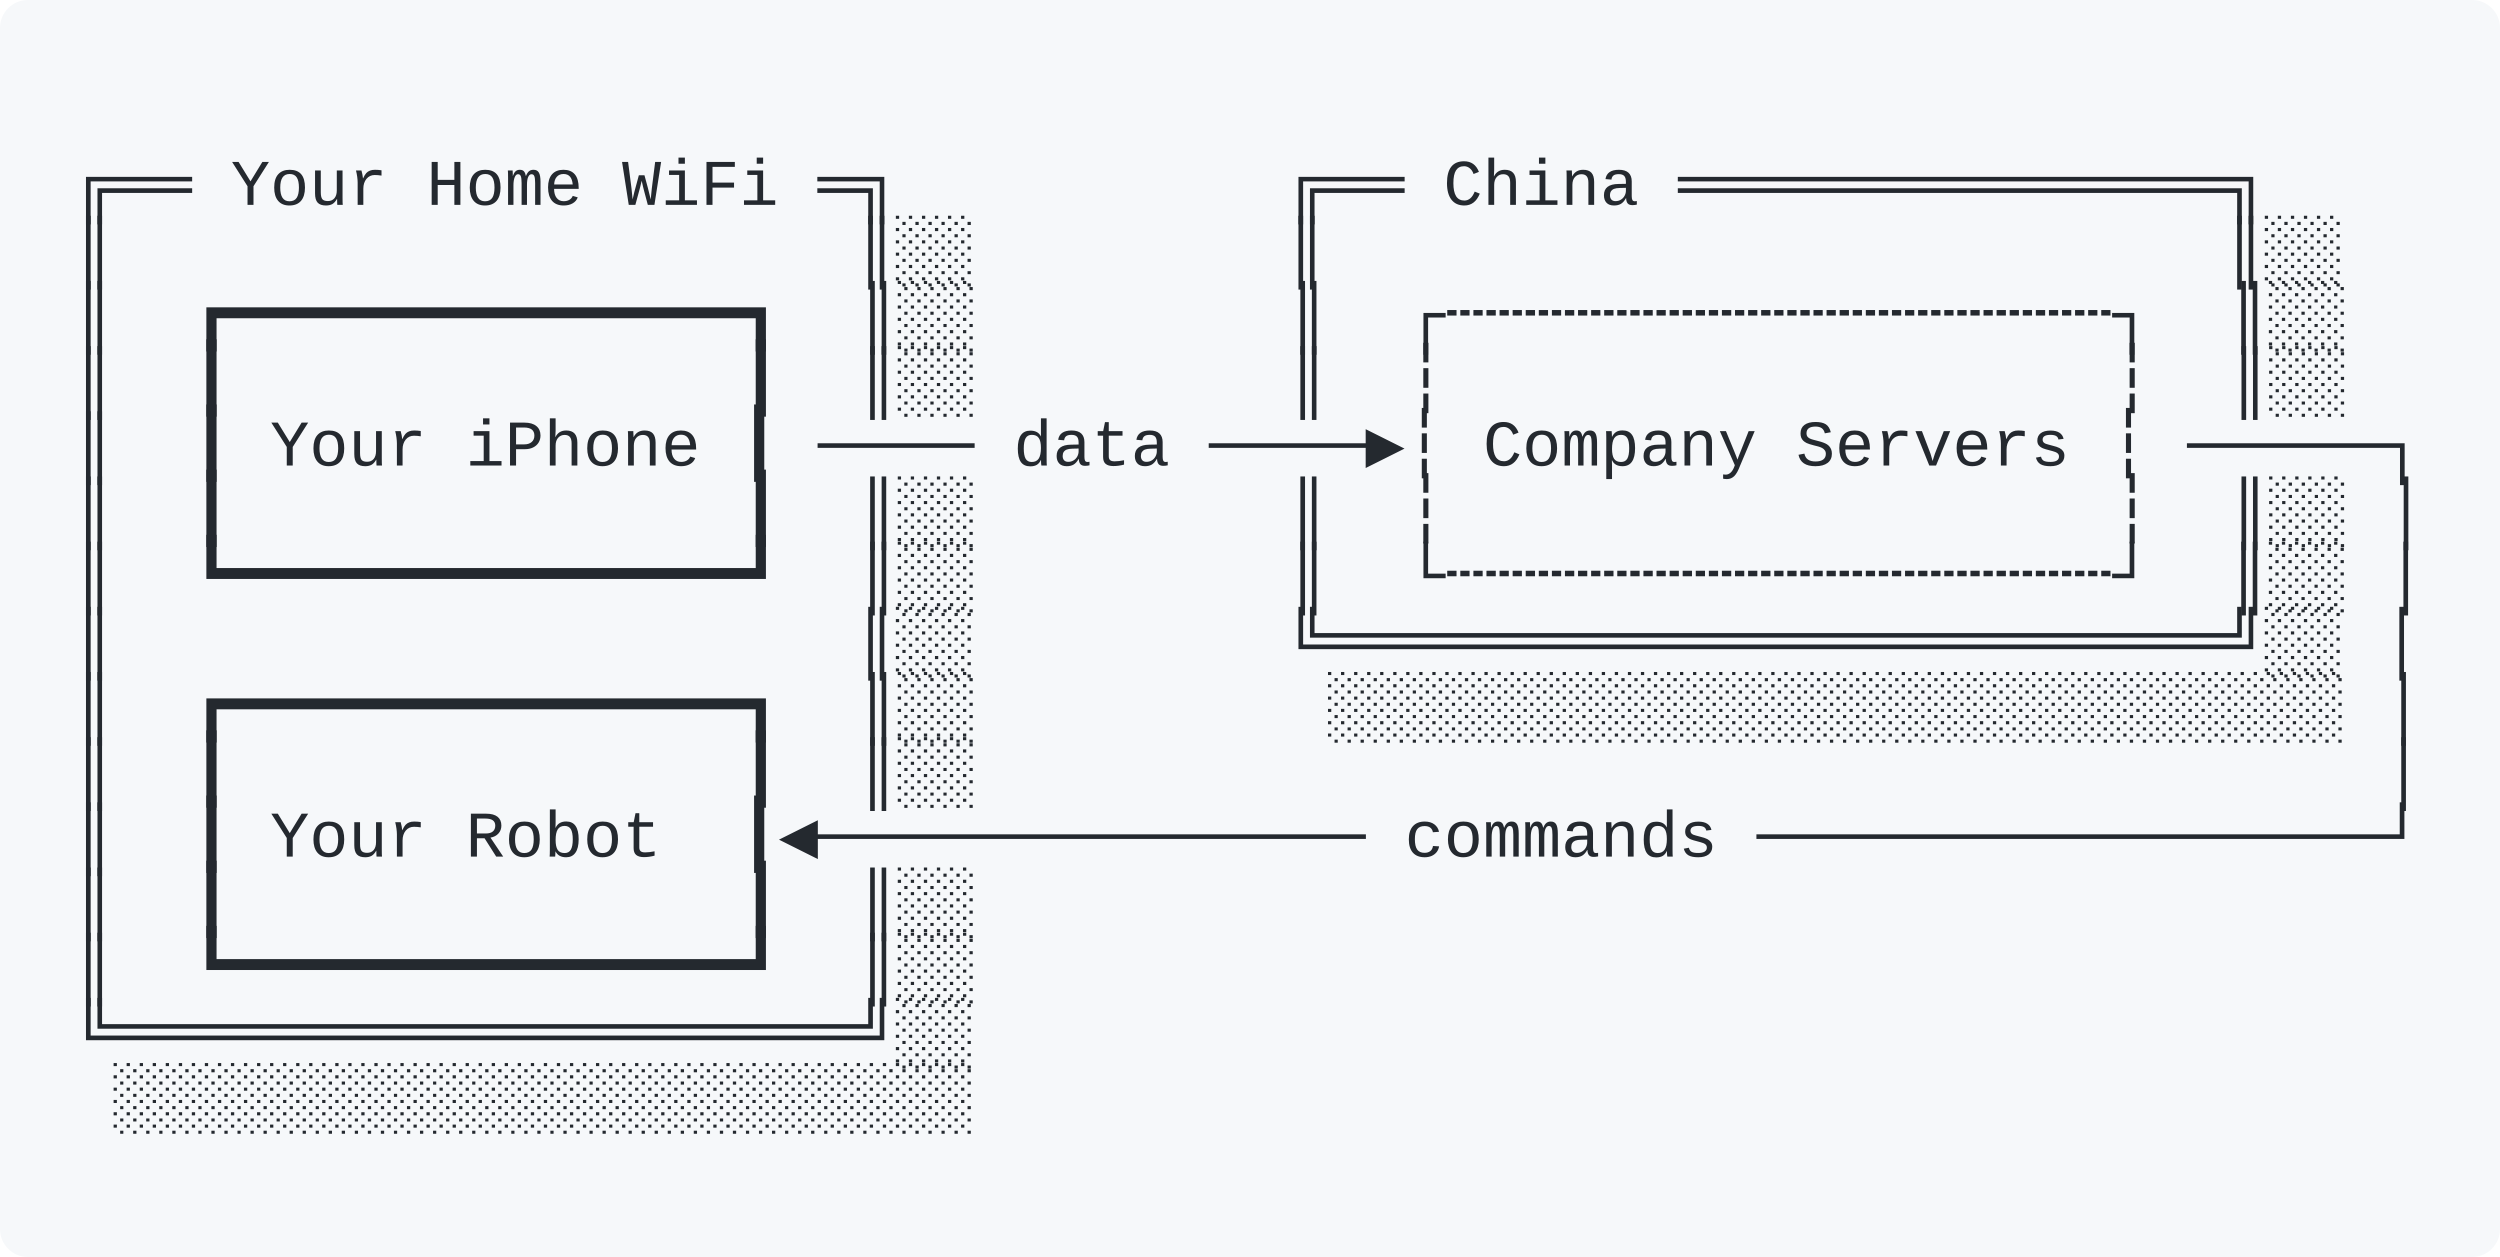
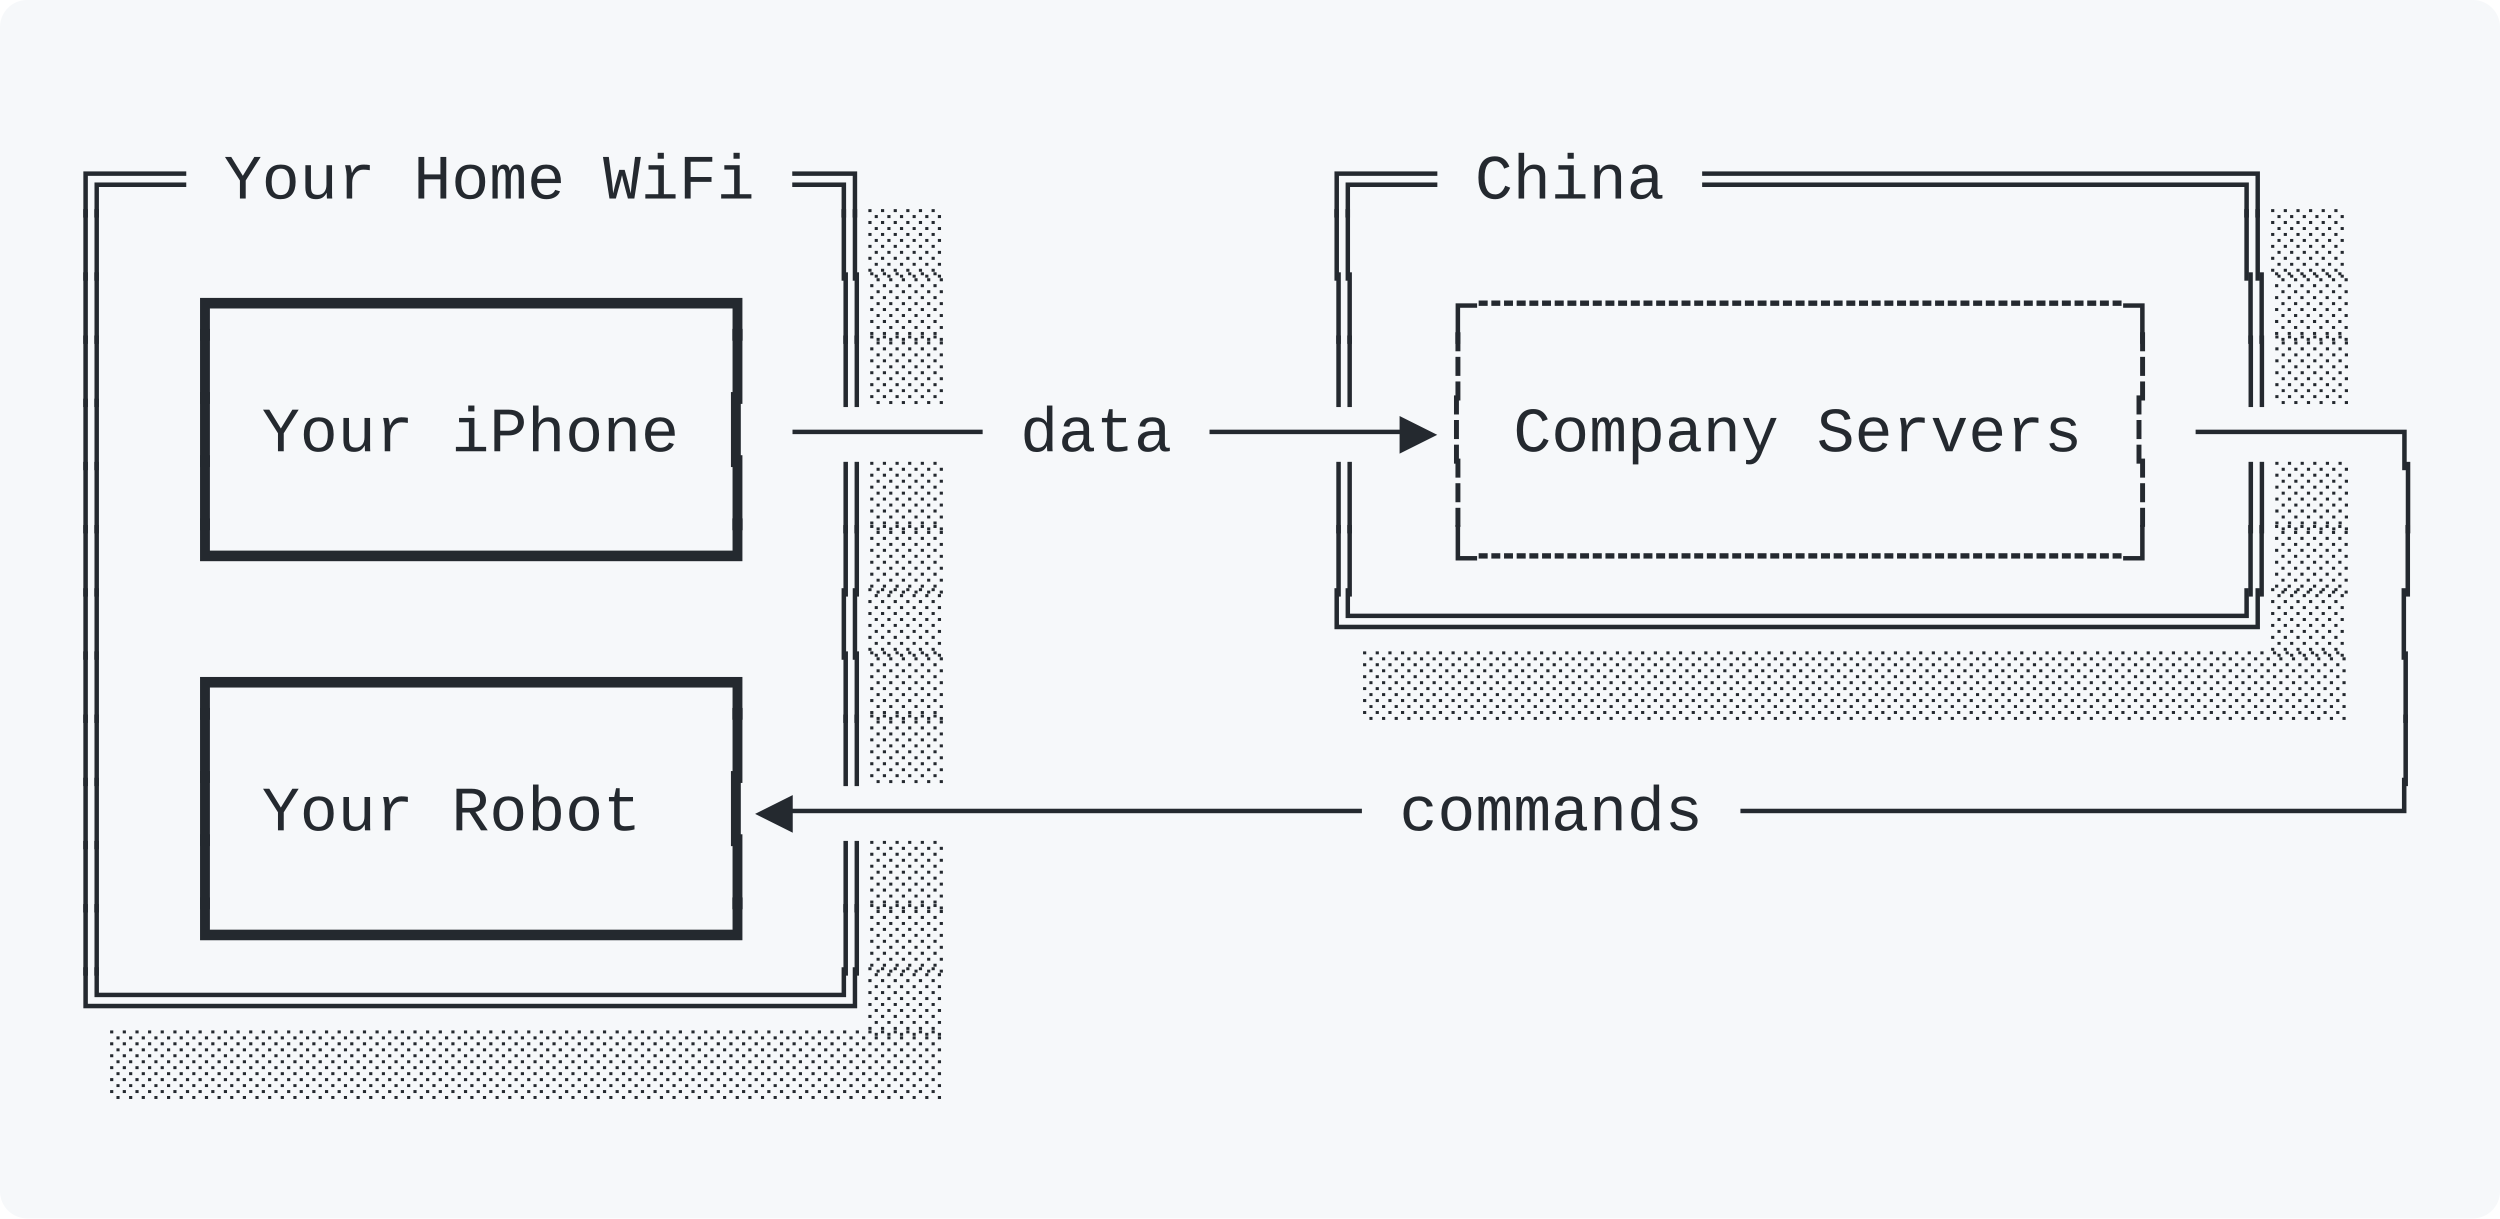
- <svg xmlns="http://www.w3.org/2000/svg" viewBox="0 0 537 270" width="537" height="270">
+ <svg xmlns="http://www.w3.org/2000/svg" viewBox="0 0 554 270" width="554" height="270">
  <style>
    text {
      font-family: 'SFMono-Regular', Menlo, Monaco, 'Courier New', monospace;
      font-size: 14px;
      line-height: 1;
      fill: #24292f;
    }
    @media (prefers-color-scheme: dark) {
      text { fill: #e6edf3; }
      .bg { fill: #161b22; }
    }
  </style>
  <rect class="bg" width="100%" height="100%" fill="#f6f8fa" rx="6" />
  <text x="16" y="30" xml:space="preserve" />
-   <text x="16" y="44" xml:space="preserve">╔══ Your Home WiFi ═╗          ╔══ China ══════════════╗</text>
-   <text x="16" y="58" xml:space="preserve">║                   ║░░        ║                       ║░░</text>
-   <text x="16" y="72" xml:space="preserve">║  ┏━━━━━━━━━━━━━┓  ║░░        ║  ┌┄┄┄┄┄┄┄┄┄┄┄┄┄┄┄┄┄┐  ║░░</text>
-   <text x="16" y="86" xml:space="preserve">║  ┃             ┃  ║░░        ║  ┆                 ┆  ║░░</text>
-   <text x="16" y="100" xml:space="preserve">║  ┃ Your iPhone ┃ ──── data ────▶┆ Company Servers ┆ ─────┐</text>
-   <text x="16" y="114" xml:space="preserve">║  ┃             ┃  ║░░        ║  ┆                 ┆  ║░░ │</text>
-   <text x="16" y="128" xml:space="preserve">║  ┗━━━━━━━━━━━━━┛  ║░░        ║  └┄┄┄┄┄┄┄┄┄┄┄┄┄┄┄┄┄┘  ║░░ │</text>
-   <text x="16" y="142" xml:space="preserve">║                   ║░░        ╚═══════════════════════╝░░ │</text>
-   <text x="16" y="156" xml:space="preserve">║  ┏━━━━━━━━━━━━━┓  ║░░         ░░░░░░░░░░░░░░░░░░░░░░░░░░ │</text>
-   <text x="16" y="170" xml:space="preserve">║  ┃             ┃  ║░░                                    │</text>
-   <text x="16" y="184" xml:space="preserve">║  ┃ Your Robot  ┃◀────────────── commands ────────────────┘</text>
+   <text x="16" y="44" xml:space="preserve">╔══ Your Home WiFi ═╗            ╔══ China ══════════════╗</text>
+   <text x="16" y="58" xml:space="preserve">║                   ║░░          ║                       ║░░</text>
+   <text x="16" y="72" xml:space="preserve">║  ┏━━━━━━━━━━━━━┓  ║░░          ║  ┌┄┄┄┄┄┄┄┄┄┄┄┄┄┄┄┄┄┐  ║░░</text>
+   <text x="16" y="86" xml:space="preserve">║  ┃             ┃  ║░░          ║  ┆                 ┆  ║░░</text>
+   <text x="16" y="100" xml:space="preserve">║  ┃ Your iPhone ┃ ───── data ─────▶┆ Company Servers ┆ ─────┐</text>
+   <text x="16" y="114" xml:space="preserve">║  ┃             ┃  ║░░          ║  ┆                 ┆  ║░░ │</text>
+   <text x="16" y="128" xml:space="preserve">║  ┗━━━━━━━━━━━━━┛  ║░░          ║  └┄┄┄┄┄┄┄┄┄┄┄┄┄┄┄┄┄┘  ║░░ │</text>
+   <text x="16" y="142" xml:space="preserve">║                   ║░░          ╚═══════════════════════╝░░ │</text>
+   <text x="16" y="156" xml:space="preserve">║  ┏━━━━━━━━━━━━━┓  ║░░           ░░░░░░░░░░░░░░░░░░░░░░░░░░ │</text>
+   <text x="16" y="170" xml:space="preserve">║  ┃             ┃  ║░░                                      │</text>
+   <text x="16" y="184" xml:space="preserve">║  ┃ Your Robot  ┃◀─────────────── commands ─────────────────┘</text>
  <text x="16" y="198" xml:space="preserve">║  ┃             ┃  ║░░</text>
  <text x="16" y="212" xml:space="preserve">║  ┗━━━━━━━━━━━━━┛  ║░░</text>
  <text x="16" y="226" xml:space="preserve">╚═══════════════════╝░░</text>
  <text x="16" y="240" xml:space="preserve"> ░░░░░░░░░░░░░░░░░░░░░░</text>
  <text x="16" y="254" xml:space="preserve" />
</svg>
